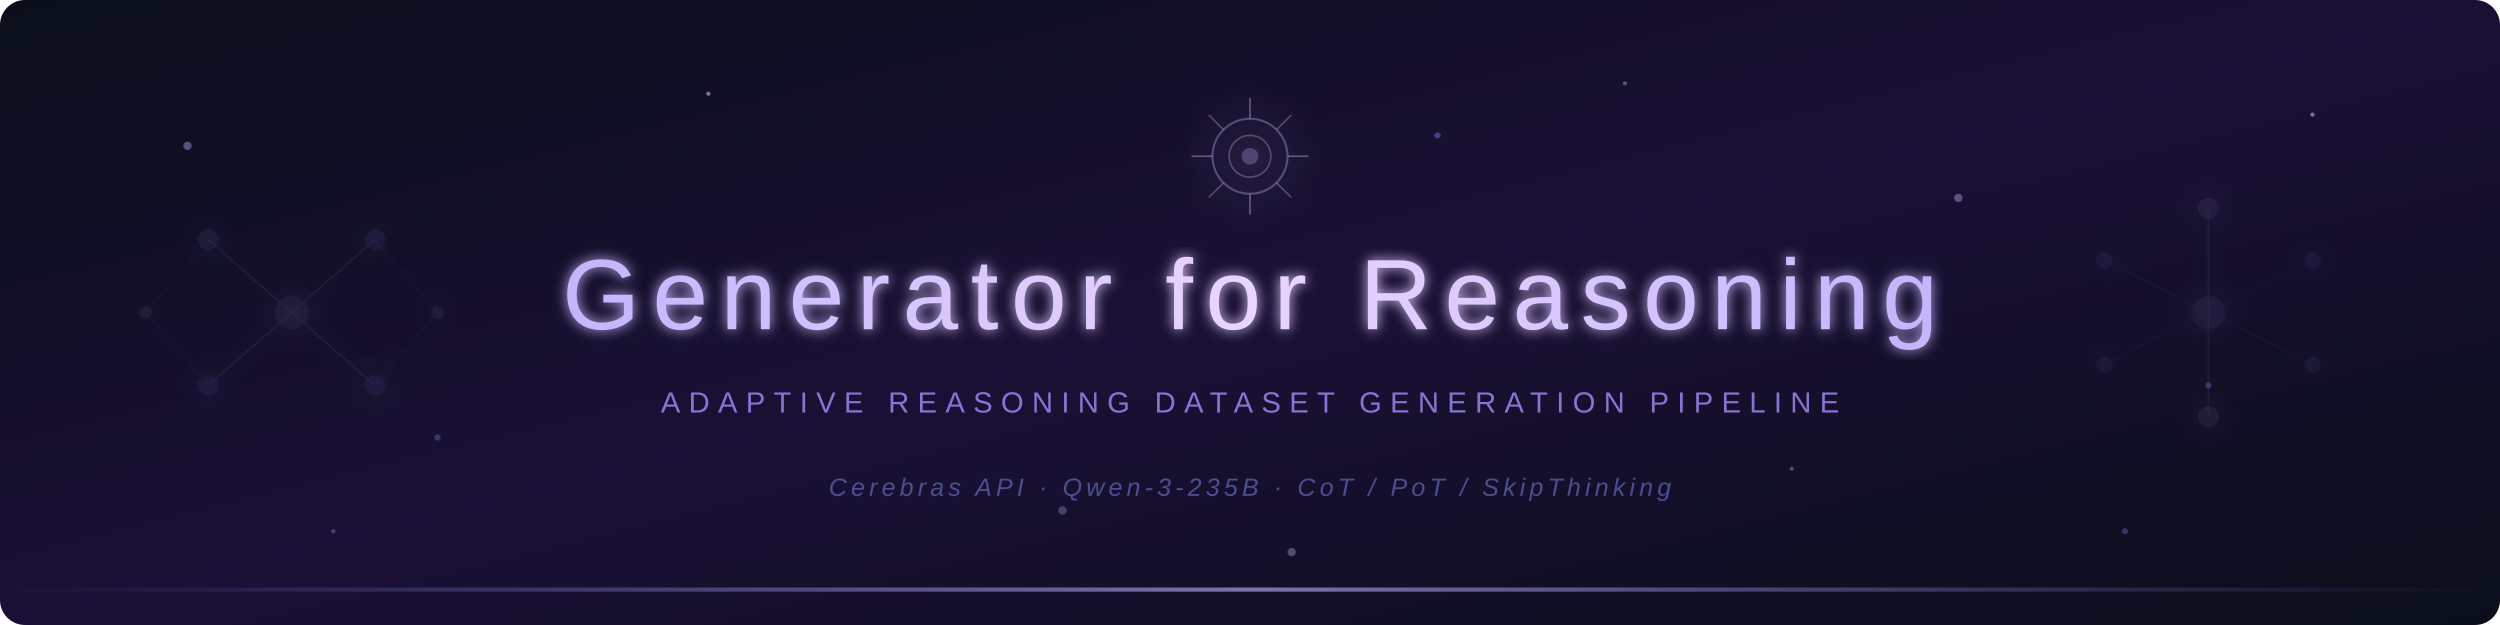
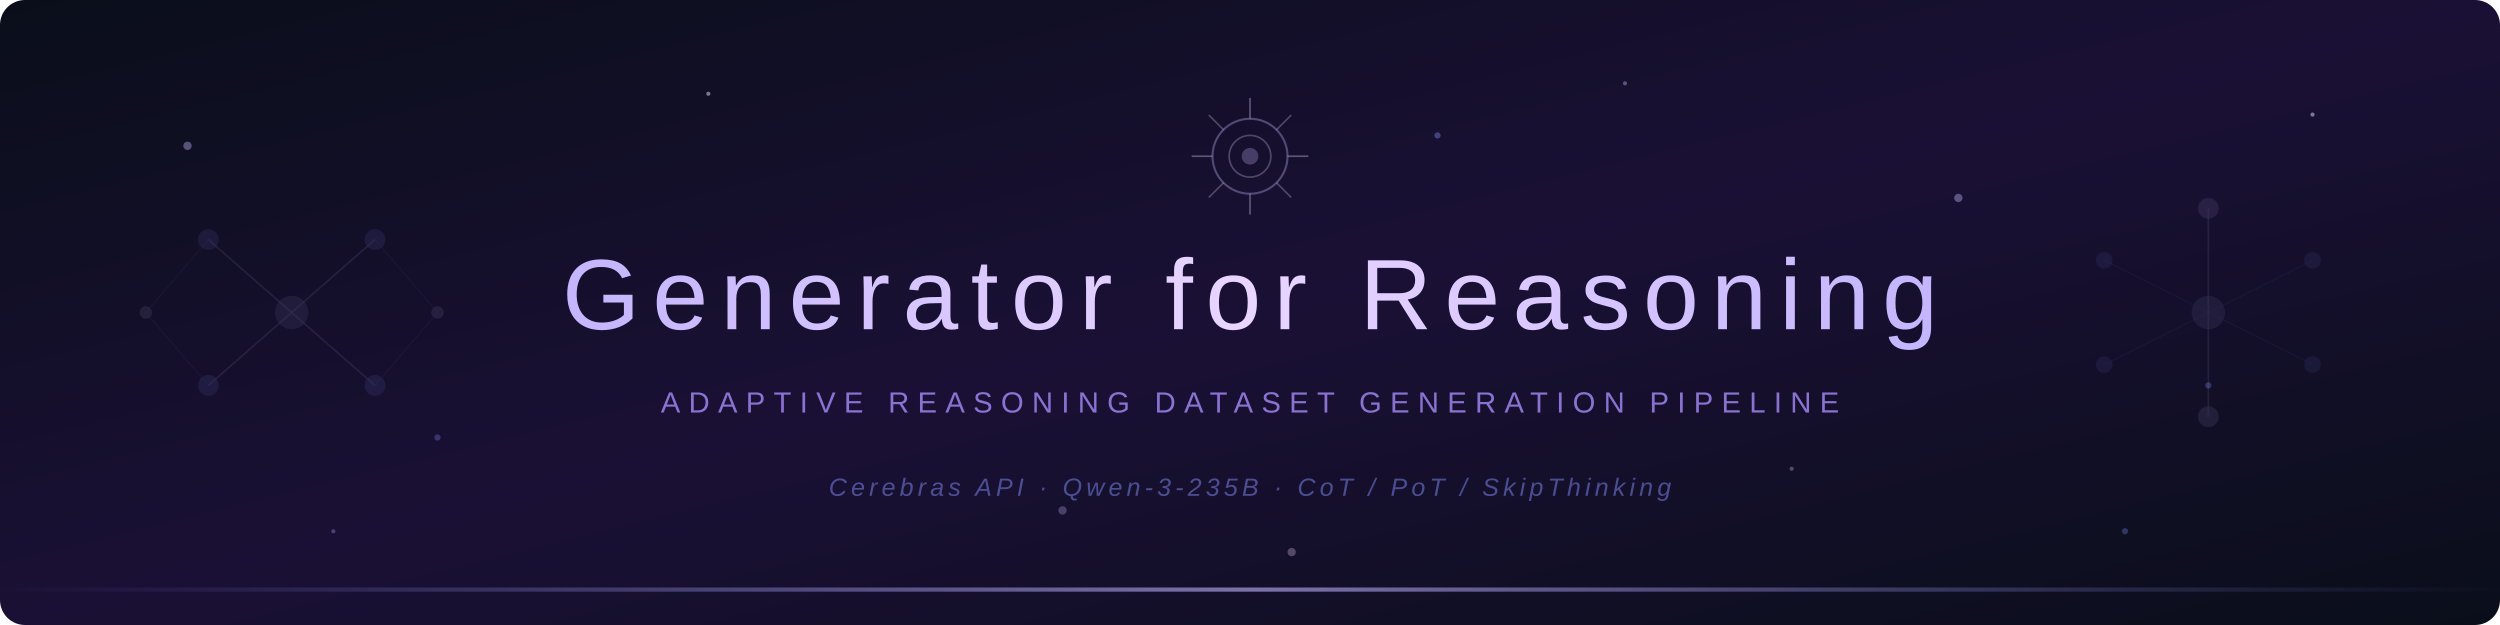
<svg xmlns="http://www.w3.org/2000/svg" viewBox="0 0 1200 300" width="1200" height="300">
  <defs>
    <linearGradient id="bg" x1="0%" y1="0%" x2="100%" y2="100%">
-       <stop offset="0%" style="stop-color:#0a0e1a;stop-opacity:1" />
-       <stop offset="50%" style="stop-color:#1a1035;stop-opacity:1" />
-       <stop offset="100%" style="stop-color:#0a0e1a;stop-opacity:1" />
+       <stop offset="0%" stop-color="#0a0e1a" stop-opacity="1" />
+       <stop offset="50%" stop-color="#1a1035" stop-opacity="1" />
+       <stop offset="100%" stop-color="#0a0e1a" stop-opacity="1" />
    </linearGradient>
    <linearGradient id="accent" x1="0%" y1="0%" x2="100%" y2="0%">
-       <stop offset="0%" style="stop-color:#818CF8;stop-opacity:0" />
-       <stop offset="50%" style="stop-color:#C4B5FD;stop-opacity:0.6" />
-       <stop offset="100%" style="stop-color:#818CF8;stop-opacity:0" />
+       <stop offset="0%" stop-color="#818CF8" stop-opacity="0" />
+       <stop offset="50%" stop-color="#C4B5FD" stop-opacity="0.6" />
+       <stop offset="100%" stop-color="#818CF8" stop-opacity="0" />
    </linearGradient>
    <linearGradient id="textGrad" x1="0%" y1="0%" x2="100%" y2="0%">
-       <stop offset="0%" style="stop-color:#C4B5FD" />
-       <stop offset="50%" style="stop-color:#E9D5FF" />
-       <stop offset="100%" style="stop-color:#C4B5FD" />
+       <stop offset="0%" stop-color="#C4B5FD" />
+       <stop offset="50%" stop-color="#E9D5FF" />
+       <stop offset="100%" stop-color="#C4B5FD" />
    </linearGradient>
-     <filter id="glow">
-       <feGaussianBlur stdDeviation="3" result="coloredBlur" />
-       <feMerge>
-         <feMergeNode in="coloredBlur" />
-         <feMergeNode in="SourceGraphic" />
-       </feMerge>
-     </filter>
-     <filter id="softGlow">
-       <feGaussianBlur stdDeviation="6" result="coloredBlur" />
-       <feMerge>
-         <feMergeNode in="coloredBlur" />
-         <feMergeNode in="SourceGraphic" />
-       </feMerge>
-     </filter>
  </defs>
  <rect width="1200" height="300" fill="url(#bg)" rx="12" />
  <circle cx="90" cy="70" r="2" fill="#C4B5FD" opacity="0.4" />
  <circle cx="210" cy="210" r="1.5" fill="#818CF8" opacity="0.3" />
  <circle cx="340" cy="45" r="1" fill="#E9D5FF" opacity="0.5" />
  <circle cx="510" cy="245" r="2" fill="#C4B5FD" opacity="0.3" />
  <circle cx="690" cy="65" r="1.5" fill="#818CF8" opacity="0.4" />
  <circle cx="860" cy="225" r="1" fill="#E9D5FF" opacity="0.3" />
  <circle cx="940" cy="95" r="2" fill="#C4B5FD" opacity="0.4" />
  <circle cx="1060" cy="185" r="1.5" fill="#818CF8" opacity="0.3" />
  <circle cx="1110" cy="55" r="1" fill="#E9D5FF" opacity="0.5" />
  <circle cx="160" cy="255" r="1" fill="#C4B5FD" opacity="0.3" />
  <circle cx="440" cy="135" r="1.5" fill="#818CF8" opacity="0.2" />
  <circle cx="620" cy="265" r="2" fill="#E9D5FF" opacity="0.3" />
  <circle cx="780" cy="40" r="1" fill="#C4B5FD" opacity="0.4" />
  <circle cx="1020" cy="255" r="1.5" fill="#818CF8" opacity="0.3" />
-   <g transform="translate(140, 150)" opacity="0.15" filter="url(#softGlow)">
+   <g transform="translate(140, 150)" opacity="0.2">
    <circle cx="0" cy="0" r="8" fill="#C4B5FD" opacity="0.4" />
    <circle cx="-40" cy="-35" r="5" fill="#818CF8" opacity="0.5" />
    <circle cx="40" cy="-35" r="5" fill="#818CF8" opacity="0.5" />
    <circle cx="-40" cy="35" r="5" fill="#818CF8" opacity="0.5" />
    <circle cx="40" cy="35" r="5" fill="#818CF8" opacity="0.5" />
    <circle cx="-70" cy="0" r="3" fill="#E9D5FF" opacity="0.4" />
    <circle cx="70" cy="0" r="3" fill="#E9D5FF" opacity="0.4" />
    <line x1="0" y1="0" x2="-40" y2="-35" stroke="#C4B5FD" stroke-width="0.8" opacity="0.5" />
    <line x1="0" y1="0" x2="40" y2="-35" stroke="#C4B5FD" stroke-width="0.8" opacity="0.5" />
    <line x1="0" y1="0" x2="-40" y2="35" stroke="#C4B5FD" stroke-width="0.8" opacity="0.5" />
    <line x1="0" y1="0" x2="40" y2="35" stroke="#C4B5FD" stroke-width="0.8" opacity="0.5" />
    <line x1="-40" y1="-35" x2="-70" y2="0" stroke="#818CF8" stroke-width="0.5" opacity="0.3" />
    <line x1="-40" y1="35" x2="-70" y2="0" stroke="#818CF8" stroke-width="0.5" opacity="0.3" />
    <line x1="40" y1="-35" x2="70" y2="0" stroke="#818CF8" stroke-width="0.5" opacity="0.3" />
    <line x1="40" y1="35" x2="70" y2="0" stroke="#818CF8" stroke-width="0.5" opacity="0.3" />
  </g>
-   <g transform="translate(1060, 150)" opacity="0.15" filter="url(#softGlow)">
+   <g transform="translate(1060, 150)" opacity="0.2">
    <circle cx="0" cy="-50" r="5" fill="#C4B5FD" opacity="0.5" />
    <circle cx="0" cy="0" r="8" fill="#C4B5FD" opacity="0.4" />
    <circle cx="0" cy="50" r="5" fill="#C4B5FD" opacity="0.5" />
    <circle cx="-50" cy="-25" r="4" fill="#818CF8" opacity="0.4" />
    <circle cx="50" cy="-25" r="4" fill="#818CF8" opacity="0.4" />
    <circle cx="-50" cy="25" r="4" fill="#818CF8" opacity="0.4" />
    <circle cx="50" cy="25" r="4" fill="#818CF8" opacity="0.4" />
    <line x1="0" y1="-50" x2="0" y2="0" stroke="#C4B5FD" stroke-width="0.8" opacity="0.5" />
    <line x1="0" y1="0" x2="0" y2="50" stroke="#C4B5FD" stroke-width="0.8" opacity="0.5" />
    <line x1="0" y1="0" x2="-50" y2="-25" stroke="#818CF8" stroke-width="0.5" opacity="0.3" />
    <line x1="0" y1="0" x2="50" y2="-25" stroke="#818CF8" stroke-width="0.5" opacity="0.3" />
    <line x1="0" y1="0" x2="-50" y2="25" stroke="#818CF8" stroke-width="0.5" opacity="0.3" />
    <line x1="0" y1="0" x2="50" y2="25" stroke="#818CF8" stroke-width="0.5" opacity="0.3" />
  </g>
-   <g transform="translate(600, 75)" filter="url(#softGlow)" opacity="0.7">
+   <g transform="translate(600, 75)" opacity="0.7">
    <circle cx="0" cy="0" r="18" fill="none" stroke="#C4B5FD" stroke-width="1" opacity="0.5" />
    <circle cx="0" cy="0" r="10" fill="none" stroke="#E9D5FF" stroke-width="0.8" opacity="0.4" />
    <circle cx="0" cy="0" r="4" fill="#C4B5FD" opacity="0.4" />
    <line x1="0" y1="-18" x2="0" y2="-28" stroke="#E9D5FF" stroke-width="0.8" opacity="0.5" />
    <line x1="12.7" y1="-12.7" x2="19.8" y2="-19.8" stroke="#E9D5FF" stroke-width="0.8" opacity="0.4" />
    <line x1="18" y1="0" x2="28" y2="0" stroke="#E9D5FF" stroke-width="0.8" opacity="0.5" />
    <line x1="12.7" y1="12.7" x2="19.8" y2="19.8" stroke="#E9D5FF" stroke-width="0.8" opacity="0.4" />
    <line x1="0" y1="18" x2="0" y2="28" stroke="#E9D5FF" stroke-width="0.8" opacity="0.5" />
    <line x1="-12.7" y1="12.7" x2="-19.8" y2="19.8" stroke="#E9D5FF" stroke-width="0.8" opacity="0.4" />
    <line x1="-18" y1="0" x2="-28" y2="0" stroke="#E9D5FF" stroke-width="0.8" opacity="0.5" />
    <line x1="-12.7" y1="-12.7" x2="-19.8" y2="-19.8" stroke="#E9D5FF" stroke-width="0.8" opacity="0.4" />
  </g>
  <rect x="0" y="282" width="1200" height="2" fill="url(#accent)" />
-   <text x="600" y="158" text-anchor="middle" font-family="'Segoe UI', Arial, sans-serif" font-size="48" font-weight="300" fill="url(#textGrad)" letter-spacing="6" filter="url(#glow)">
+   <text x="600" y="158" text-anchor="middle" font-family="'Segoe UI', Arial, sans-serif" font-size="48" font-weight="300" fill="url(#textGrad)" letter-spacing="6">
    Generator for Reasoning
  </text>
  <text x="600" y="198" text-anchor="middle" font-family="'Segoe UI', Arial, sans-serif" font-size="14" fill="#A78BFA" letter-spacing="4" opacity="0.8">
    ADAPTIVE  REASONING  DATASET  GENERATION  PIPELINE
  </text>
  <text x="600" y="238" text-anchor="middle" font-family="'Segoe UI', Arial, sans-serif" font-size="12" fill="#818CF8" letter-spacing="2" opacity="0.5" font-style="italic">
    Cerebras API  ·  Qwen-3-235B  ·  CoT / PoT / SkipThinking
  </text>
</svg>
